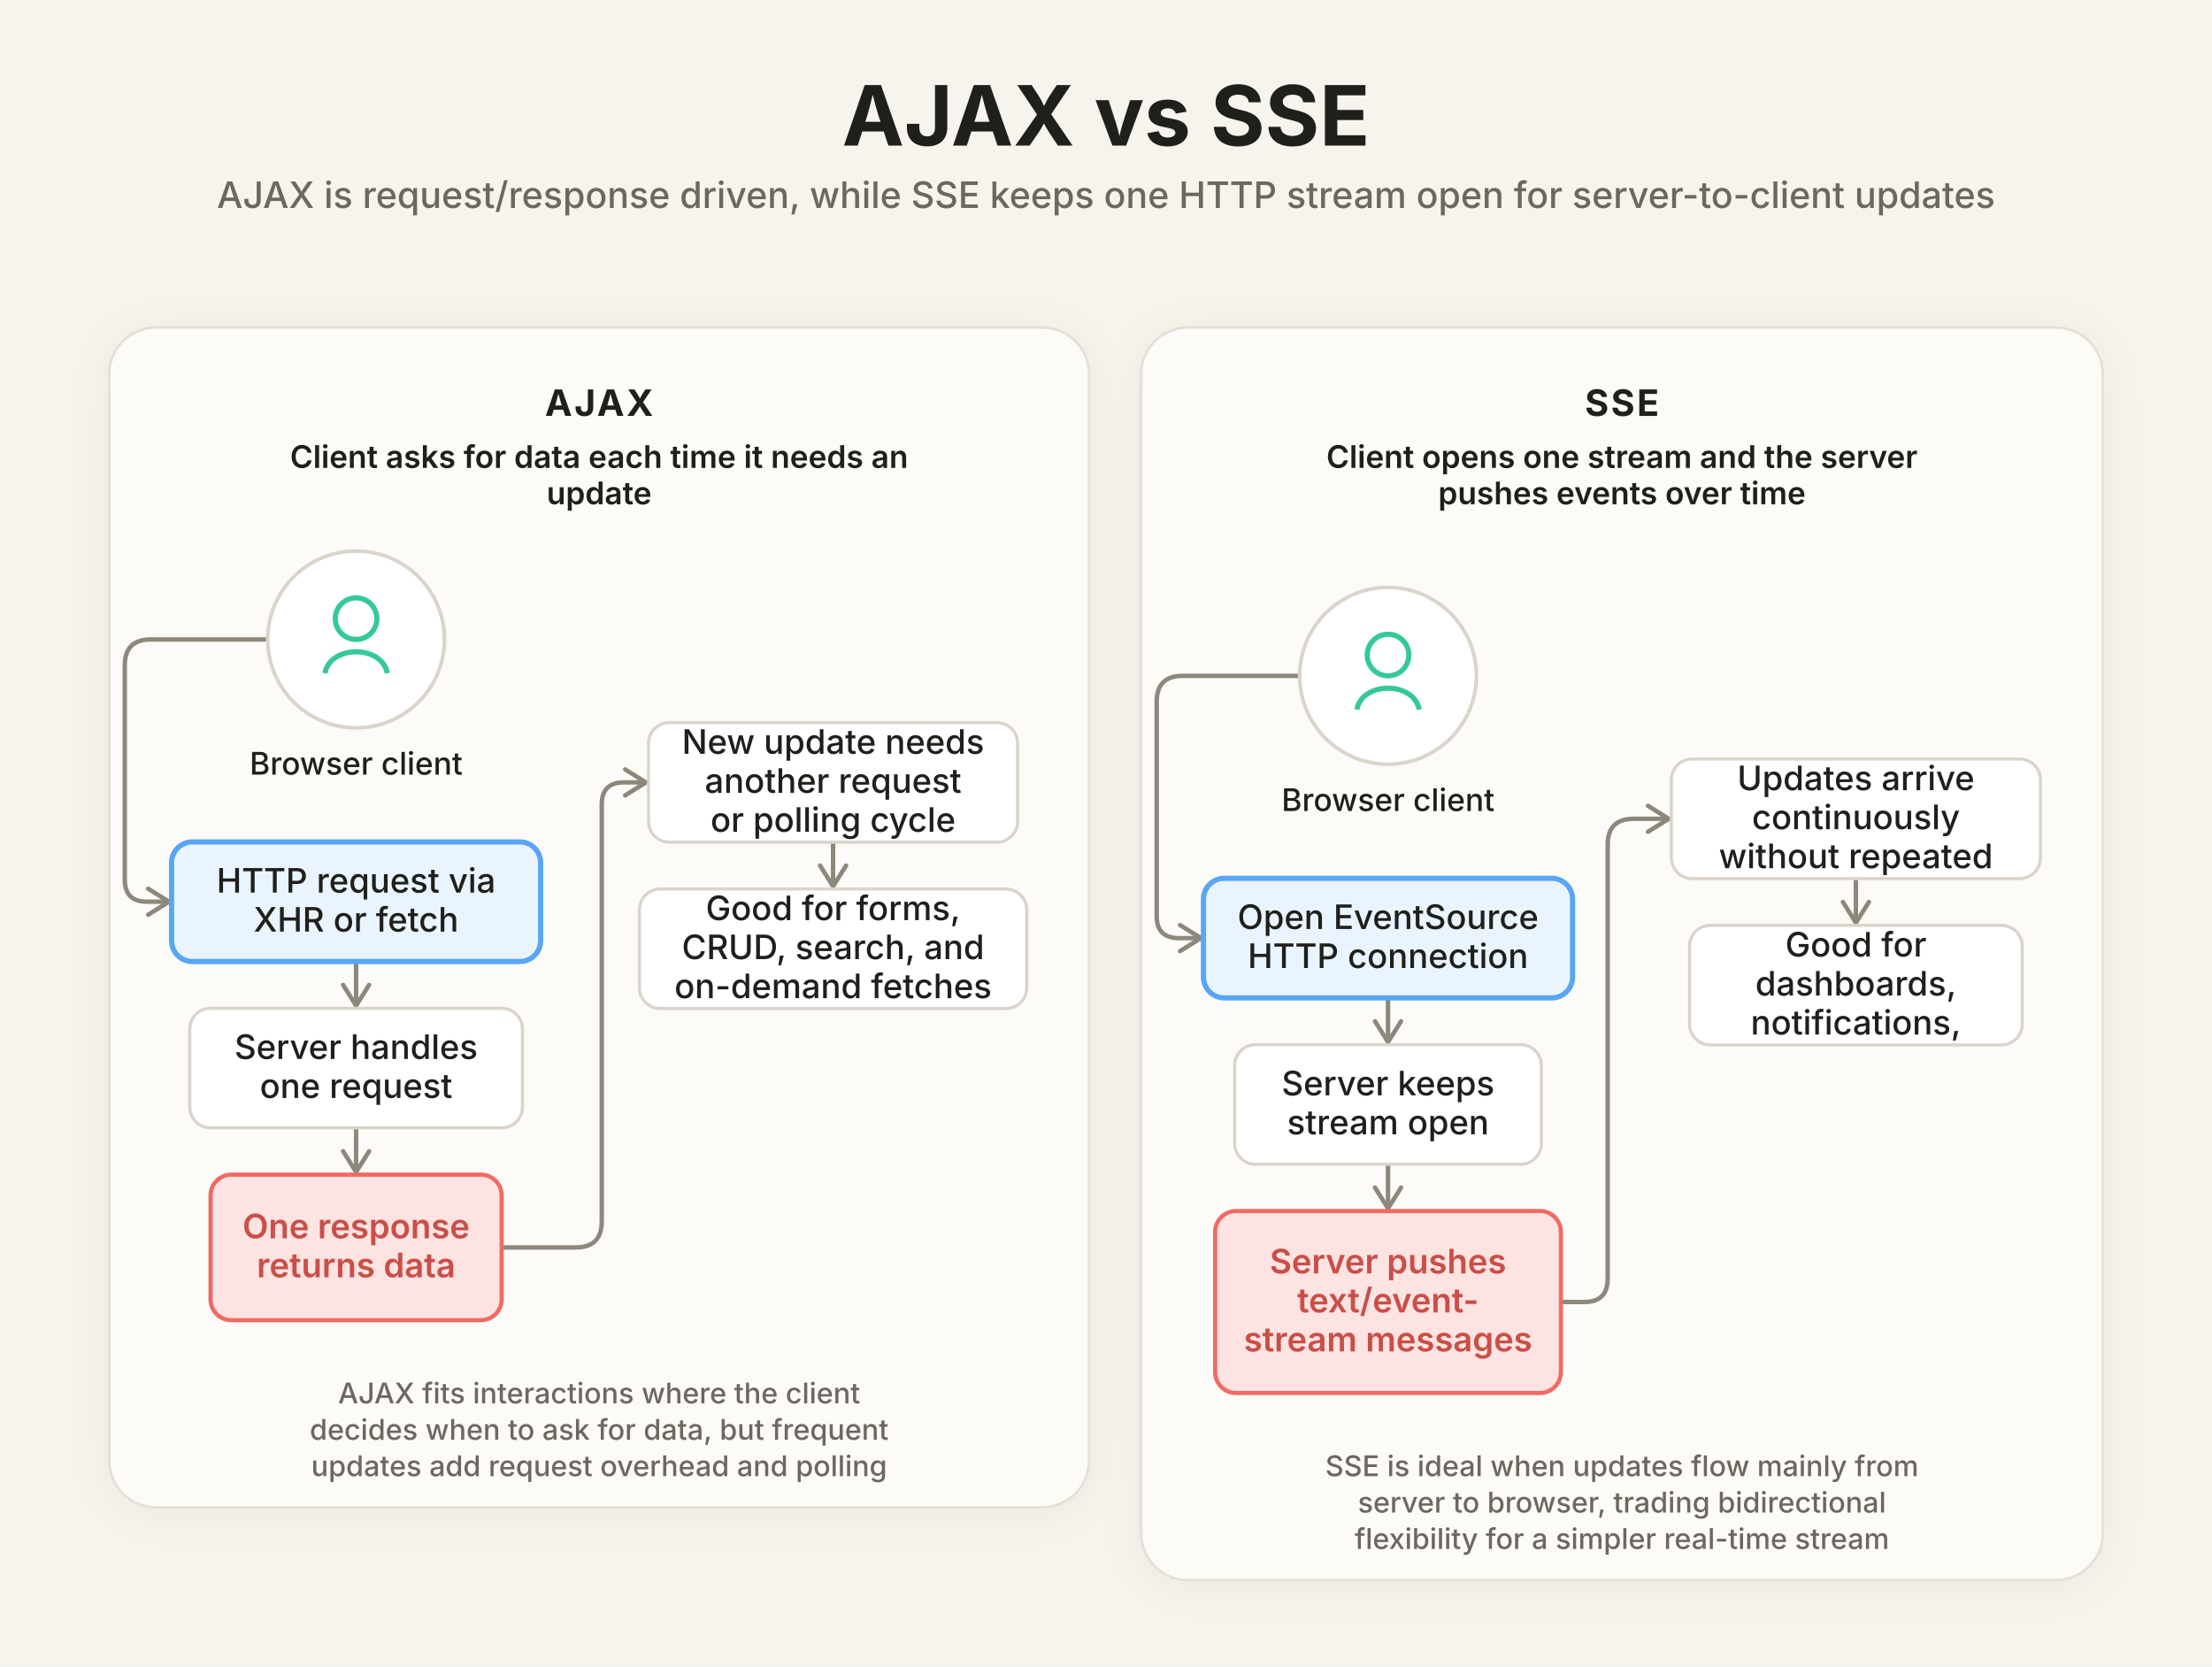
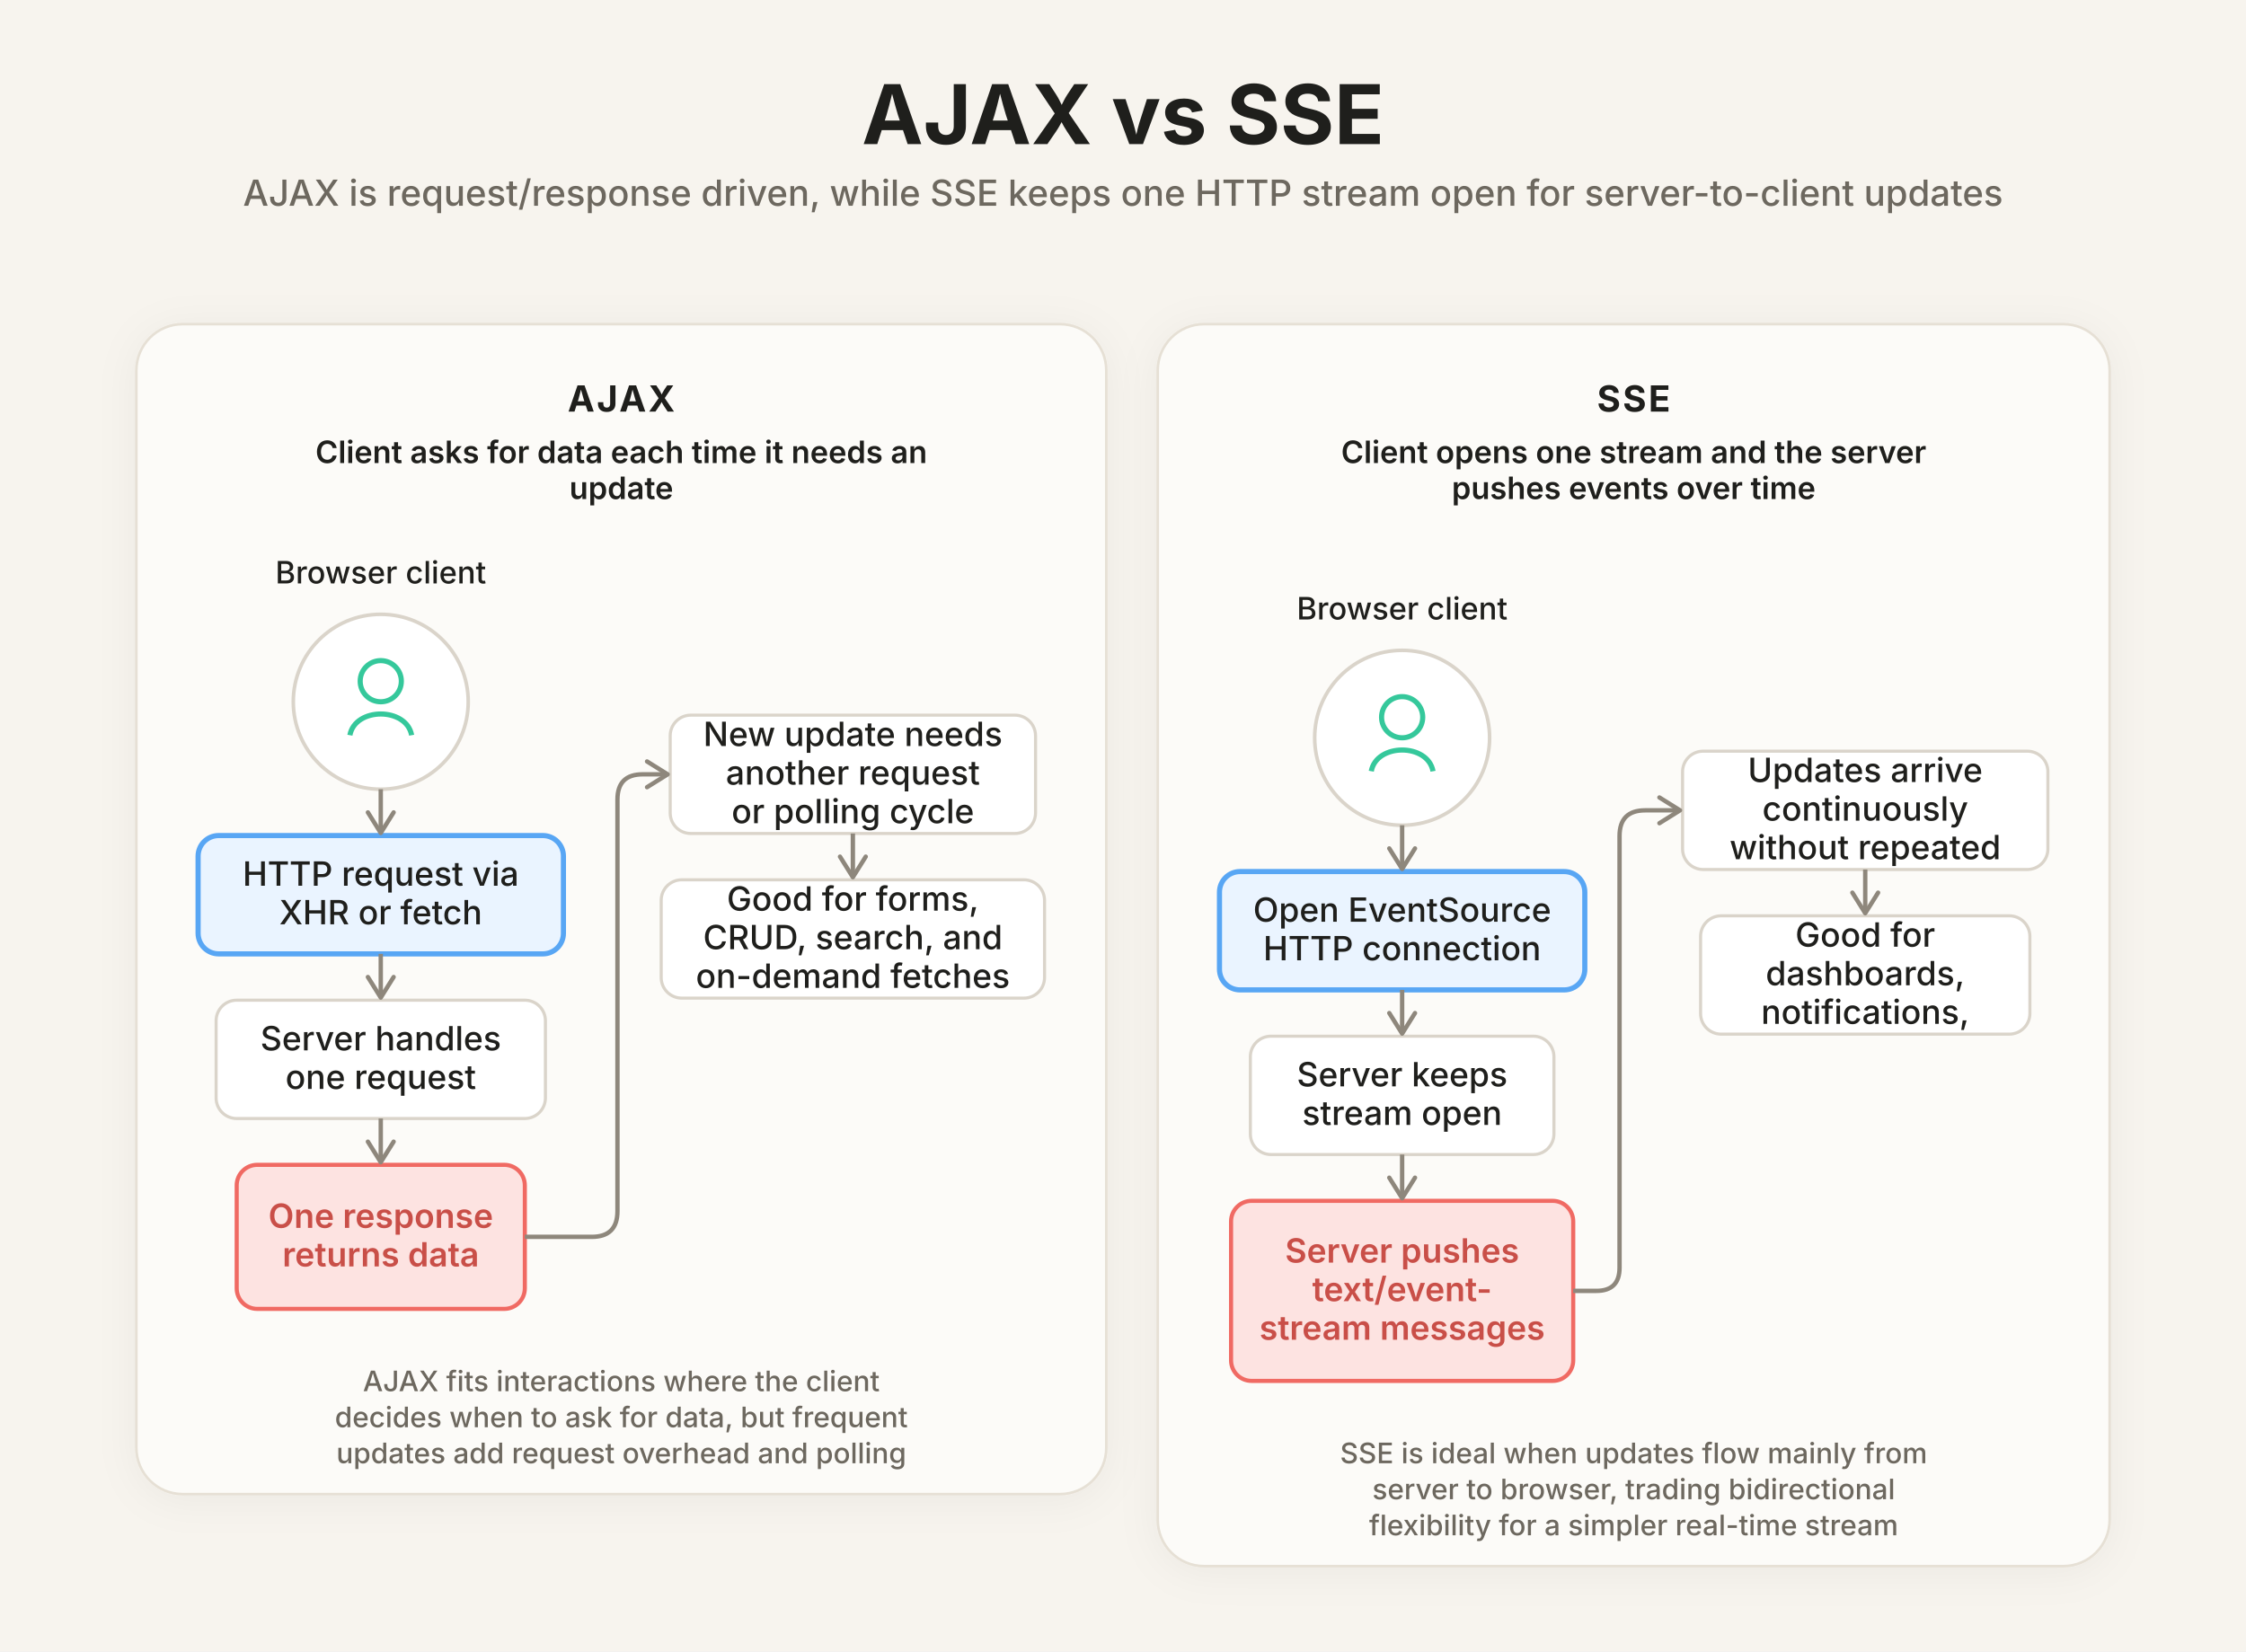
- <svg xmlns="http://www.w3.org/2000/svg" width="851" height="641" viewBox="0 0 851 641" role="img" aria-label="AJAX vs SSE">
+ <svg xmlns="http://www.w3.org/2000/svg" width="873" height="642" viewBox="0 0 873 642" role="img" aria-label="AJAX vs SSE">
  <defs>
    <filter id="panelShadow" x="-10%" y="-10%" width="120%" height="140%">
      <feDropShadow dx="0" dy="2" stdDeviation="8" flood-color="rgba(0,0,0,0.05)" />
    </filter>
    <marker id="arrow" viewBox="0 0 11 12" markerWidth="11" markerHeight="12" refX="9.5" refY="6" orient="auto" markerUnits="userSpaceOnUse" overflow="visible">
      <path d="M 1.5 1.0 L 9.5 6 L 1.5 11.0" fill="none" stroke="#8E877C" stroke-width="1.7" stroke-linecap="round" stroke-linejoin="round" />
    </marker>
  </defs>
-   <rect width="851" height="641" fill="#F7F4EE" />
-   <text x="425.5" y="56" text-anchor="middle" font-family="Inter, ui-sans-serif, system-ui, sans-serif" font-size="32" font-weight="700" fill="#1F1F1C">AJAX vs SSE</text>
-   <text x="425.5" y="80" text-anchor="middle" font-family="Inter, ui-sans-serif, system-ui, sans-serif" font-size="14" font-weight="500" fill="#6D685F">AJAX is request/response driven, while SSE keeps one HTTP stream open for server-to-client updates</text>
-   <rect x="42.0" y="126.0" width="377.0" height="453.9" rx="18" fill="#FCFBF8" stroke="#E6E0D5" filter="url(#panelShadow)" />
-   <text x="230.5" y="160.0" text-anchor="middle" font-family="Inter, ui-sans-serif, system-ui, sans-serif" font-size="14" font-weight="700" letter-spacing="0.06em" fill="#1F1F1C">AJAX</text>
-   <text x="230.5" y="180.0" text-anchor="middle" font-family="Inter, ui-sans-serif, system-ui, sans-serif" font-size="12" font-weight="600" fill="#1F1F1C">Client asks for data each time it needs an</text>
-   <text x="230.5" y="194.0" text-anchor="middle" font-family="Inter, ui-sans-serif, system-ui, sans-serif" font-size="12" font-weight="600" fill="#1F1F1C">update</text>
-   <text x="230.5" y="539.9" text-anchor="middle" font-family="Inter, ui-sans-serif, system-ui, sans-serif" font-size="11" font-weight="500" fill="#6D685F">AJAX fits interactions where the client</text>
-   <text x="230.5" y="553.9" text-anchor="middle" font-family="Inter, ui-sans-serif, system-ui, sans-serif" font-size="11" font-weight="500" fill="#6D685F">decides when to ask for data, but frequent</text>
-   <text x="230.5" y="567.9" text-anchor="middle" font-family="Inter, ui-sans-serif, system-ui, sans-serif" font-size="11" font-weight="500" fill="#6D685F">updates add request overhead and polling</text>
-   <rect x="439.0" y="126.0" width="370.0" height="481.9" rx="18" fill="#FCFBF8" stroke="#E6E0D5" filter="url(#panelShadow)" />
-   <text x="624.0" y="160.0" text-anchor="middle" font-family="Inter, ui-sans-serif, system-ui, sans-serif" font-size="14" font-weight="700" letter-spacing="0.06em" fill="#1F1F1C">SSE</text>
-   <text x="624.0" y="180.0" text-anchor="middle" font-family="Inter, ui-sans-serif, system-ui, sans-serif" font-size="12" font-weight="600" fill="#1F1F1C">Client opens one stream and the server</text>
-   <text x="624.0" y="194.0" text-anchor="middle" font-family="Inter, ui-sans-serif, system-ui, sans-serif" font-size="12" font-weight="600" fill="#1F1F1C">pushes events over time</text>
-   <text x="624.0" y="567.9" text-anchor="middle" font-family="Inter, ui-sans-serif, system-ui, sans-serif" font-size="11" font-weight="500" fill="#6D685F">SSE is ideal when updates flow mainly from</text>
-   <text x="624.0" y="581.9" text-anchor="middle" font-family="Inter, ui-sans-serif, system-ui, sans-serif" font-size="11" font-weight="500" fill="#6D685F">server to browser, trading bidirectional</text>
-   <text x="624.0" y="595.9" text-anchor="middle" font-family="Inter, ui-sans-serif, system-ui, sans-serif" font-size="11" font-weight="500" fill="#6D685F">flexibility for a simpler real-time stream</text>
-   <path d="M 171.0 246.0 L 58.0 246.0 Q 48.0 246.0 48.0 256.0 L 48.0 338.4 Q 48.0 346.9 56.5 346.9 L 65.0 346.9" fill="none" stroke="#8E877C" stroke-width="1.7" marker-end="url(#arrow)" />
-   <path d="M 137.0 369.9 L 137.0 386.9" fill="none" stroke="#8E877C" stroke-width="1.7" marker-end="url(#arrow)" />
-   <path d="M 137.0 433.9 L 137.0 450.9" fill="none" stroke="#8E877C" stroke-width="1.7" marker-end="url(#arrow)" />
-   <path d="M 193.0 479.9 L 221.5 479.9 Q 231.5 479.9 231.5 469.9 L 231.5 309.5 Q 231.5 301.0 240.0 301.0 L 248.5 301.0" fill="none" stroke="#8E877C" stroke-width="1.7" marker-end="url(#arrow)" />
-   <path d="M 320.5 324.0 L 320.5 341.0" fill="none" stroke="#8E877C" stroke-width="1.7" marker-end="url(#arrow)" />
-   <path d="M 568.0 260.0 L 455.0 260.0 Q 445.0 260.0 445.0 270.0 L 445.0 352.4 Q 445.0 360.9 453.5 360.9 L 462.0 360.9" fill="none" stroke="#8E877C" stroke-width="1.7" marker-end="url(#arrow)" />
-   <path d="M 534.0 383.9 L 534.0 400.9" fill="none" stroke="#8E877C" stroke-width="1.7" marker-end="url(#arrow)" />
-   <path d="M 534.0 447.9 L 534.0 464.9" fill="none" stroke="#8E877C" stroke-width="1.7" marker-end="url(#arrow)" />
-   <path d="M 600.5 500.9 L 609.5 500.9 Q 618.5 500.9 618.5 491.9 L 618.5 325.0 Q 618.5 315.0 628.5 315.0 L 642.0 315.0" fill="none" stroke="#8E877C" stroke-width="1.7" marker-end="url(#arrow)" />
-   <path d="M 714.0 338.0 L 714.0 355.0" fill="none" stroke="#8E877C" stroke-width="1.7" marker-end="url(#arrow)" />
-   <circle cx="137.0" cy="246.0" r="34.0" fill="#FFFFFF" stroke="#DAD4CA" stroke-width="1.4" />
-   <circle cx="137.0" cy="238.0" r="8" fill="none" stroke="#35C89B" stroke-width="2" />
-   <path d="M 125.0 259.0 C 127.0 248.0, 147.0 248.0, 149.0 259.0" fill="none" stroke="#35C89B" stroke-width="2" />
-   <text x="137.0" y="298.0" text-anchor="middle" font-family="Inter, ui-sans-serif, system-ui, sans-serif" font-size="12" font-weight="500" fill="#1F1F1C">Browser client</text>
-   <circle cx="534.0" cy="260.0" r="34.0" fill="#FFFFFF" stroke="#DAD4CA" stroke-width="1.4" />
-   <circle cx="534.0" cy="252.0" r="8" fill="none" stroke="#35C89B" stroke-width="2" />
-   <path d="M 522.0 273.0 C 524.0 262.0, 544.0 262.0, 546.0 273.0" fill="none" stroke="#35C89B" stroke-width="2" />
-   <text x="534.0" y="312.0" text-anchor="middle" font-family="Inter, ui-sans-serif, system-ui, sans-serif" font-size="12" font-weight="500" fill="#1F1F1C">Browser client</text>
-   <rect x="249.5" y="278.0" width="142.0" height="46.0" rx="8" fill="#FFFFFF" stroke="#DAD4CA" stroke-width="1.2" />
-   <text x="320.5" y="290.0" text-anchor="middle" font-family="Inter, ui-sans-serif, system-ui, sans-serif" font-size="13" font-weight="500" fill="#1F1F1C">New update needs</text>
-   <text x="320.5" y="305.0" text-anchor="middle" font-family="Inter, ui-sans-serif, system-ui, sans-serif" font-size="13" font-weight="500" fill="#1F1F1C">another request</text>
-   <text x="320.5" y="320.0" text-anchor="middle" font-family="Inter, ui-sans-serif, system-ui, sans-serif" font-size="13" font-weight="500" fill="#1F1F1C">or polling cycle</text>
-   <rect x="643.0" y="292.0" width="142.0" height="46.0" rx="8" fill="#FFFFFF" stroke="#DAD4CA" stroke-width="1.2" />
-   <text x="714.0" y="304.0" text-anchor="middle" font-family="Inter, ui-sans-serif, system-ui, sans-serif" font-size="13" font-weight="500" fill="#1F1F1C">Updates arrive</text>
-   <text x="714.0" y="319.0" text-anchor="middle" font-family="Inter, ui-sans-serif, system-ui, sans-serif" font-size="13" font-weight="500" fill="#1F1F1C">continuously</text>
-   <text x="714.0" y="334.0" text-anchor="middle" font-family="Inter, ui-sans-serif, system-ui, sans-serif" font-size="13" font-weight="500" fill="#1F1F1C">without repeated</text>
-   <rect x="66.0" y="323.9" width="142.0" height="46.0" rx="8" fill="#EAF4FF" stroke="#58A6F4" stroke-width="2" />
-   <text x="137.0" y="343.4" text-anchor="middle" font-family="Inter, ui-sans-serif, system-ui, sans-serif" font-size="13" font-weight="500" fill="#1F1F1C">HTTP request via</text>
-   <text x="137.0" y="358.4" text-anchor="middle" font-family="Inter, ui-sans-serif, system-ui, sans-serif" font-size="13" font-weight="500" fill="#1F1F1C">XHR or fetch</text>
-   <rect x="463.0" y="337.9" width="142.0" height="46.0" rx="8" fill="#EAF4FF" stroke="#58A6F4" stroke-width="2" />
-   <text x="534.0" y="357.4" text-anchor="middle" font-family="Inter, ui-sans-serif, system-ui, sans-serif" font-size="13" font-weight="500" fill="#1F1F1C">Open EventSource</text>
-   <text x="534.0" y="372.4" text-anchor="middle" font-family="Inter, ui-sans-serif, system-ui, sans-serif" font-size="13" font-weight="500" fill="#1F1F1C">HTTP connection</text>
-   <rect x="246.0" y="342.0" width="149.0" height="46.0" rx="8" fill="#FFFFFF" stroke="#DAD4CA" stroke-width="1.2" />
-   <text x="320.5" y="354.0" text-anchor="middle" font-family="Inter, ui-sans-serif, system-ui, sans-serif" font-size="13" font-weight="500" fill="#1F1F1C">Good for forms,</text>
-   <text x="320.5" y="369.0" text-anchor="middle" font-family="Inter, ui-sans-serif, system-ui, sans-serif" font-size="13" font-weight="500" fill="#1F1F1C">CRUD, search, and</text>
-   <text x="320.5" y="384.0" text-anchor="middle" font-family="Inter, ui-sans-serif, system-ui, sans-serif" font-size="13" font-weight="500" fill="#1F1F1C">on-demand fetches</text>
-   <rect x="650.0" y="356.0" width="128.0" height="46.0" rx="8" fill="#FFFFFF" stroke="#DAD4CA" stroke-width="1.2" />
-   <text x="714.0" y="368.0" text-anchor="middle" font-family="Inter, ui-sans-serif, system-ui, sans-serif" font-size="13" font-weight="500" fill="#1F1F1C">Good for</text>
-   <text x="714.0" y="383.0" text-anchor="middle" font-family="Inter, ui-sans-serif, system-ui, sans-serif" font-size="13" font-weight="500" fill="#1F1F1C">dashboards,</text>
-   <text x="714.0" y="398.0" text-anchor="middle" font-family="Inter, ui-sans-serif, system-ui, sans-serif" font-size="13" font-weight="500" fill="#1F1F1C">notifications,</text>
-   <rect x="73.0" y="387.9" width="128.0" height="46.0" rx="8" fill="#FFFFFF" stroke="#DAD4CA" stroke-width="1.2" />
-   <text x="137.0" y="407.4" text-anchor="middle" font-family="Inter, ui-sans-serif, system-ui, sans-serif" font-size="13" font-weight="500" fill="#1F1F1C">Server handles</text>
-   <text x="137.0" y="422.4" text-anchor="middle" font-family="Inter, ui-sans-serif, system-ui, sans-serif" font-size="13" font-weight="500" fill="#1F1F1C">one request</text>
-   <rect x="475.0" y="401.9" width="118.0" height="46.0" rx="8" fill="#FFFFFF" stroke="#DAD4CA" stroke-width="1.2" />
-   <text x="534.0" y="421.4" text-anchor="middle" font-family="Inter, ui-sans-serif, system-ui, sans-serif" font-size="13" font-weight="500" fill="#1F1F1C">Server keeps</text>
-   <text x="534.0" y="436.4" text-anchor="middle" font-family="Inter, ui-sans-serif, system-ui, sans-serif" font-size="13" font-weight="500" fill="#1F1F1C">stream open</text>
-   <rect x="81.0" y="451.9" width="112.0" height="56.0" rx="8" fill="#FDE3E1" stroke="#F06A63" stroke-width="1.6" />
-   <text x="137.0" y="476.4" text-anchor="middle" font-family="Inter, ui-sans-serif, system-ui, sans-serif" font-size="13" font-weight="600" fill="#C94F48">One response</text>
-   <text x="137.0" y="491.4" text-anchor="middle" font-family="Inter, ui-sans-serif, system-ui, sans-serif" font-size="13" font-weight="600" fill="#C94F48">returns data</text>
-   <rect x="467.5" y="465.9" width="133.0" height="70.0" rx="8" fill="#FDE3E1" stroke="#F06A63" stroke-width="1.6" />
-   <text x="534.0" y="489.9" text-anchor="middle" font-family="Inter, ui-sans-serif, system-ui, sans-serif" font-size="13" font-weight="600" fill="#C94F48">Server pushes</text>
-   <text x="534.0" y="504.9" text-anchor="middle" font-family="Inter, ui-sans-serif, system-ui, sans-serif" font-size="13" font-weight="600" fill="#C94F48">text/event-</text>
-   <text x="534.0" y="519.9" text-anchor="middle" font-family="Inter, ui-sans-serif, system-ui, sans-serif" font-size="13" font-weight="600" fill="#C94F48">stream messages</text>
+   <rect width="873" height="642" fill="#F7F4EE" />
+   <text x="436.5" y="56" text-anchor="middle" font-family="Inter, ui-sans-serif, system-ui, sans-serif" font-size="32" font-weight="700" fill="#1F1F1C">AJAX vs SSE</text>
+   <text x="436.5" y="80" text-anchor="middle" font-family="Inter, ui-sans-serif, system-ui, sans-serif" font-size="14" font-weight="500" fill="#6D685F">AJAX is request/response driven, while SSE keeps one HTTP stream open for server-to-client updates</text>
+   <rect x="53.0" y="126.0" width="377.0" height="454.8" rx="18" fill="#FCFBF8" stroke="#E6E0D5" filter="url(#panelShadow)" />
+   <text x="241.5" y="160.0" text-anchor="middle" font-family="Inter, ui-sans-serif, system-ui, sans-serif" font-size="14" font-weight="700" letter-spacing="0.06em" fill="#1F1F1C">AJAX</text>
+   <text x="241.5" y="180.0" text-anchor="middle" font-family="Inter, ui-sans-serif, system-ui, sans-serif" font-size="12" font-weight="600" fill="#1F1F1C">Client asks for data each time it needs an</text>
+   <text x="241.5" y="194.0" text-anchor="middle" font-family="Inter, ui-sans-serif, system-ui, sans-serif" font-size="12" font-weight="600" fill="#1F1F1C">update</text>
+   <text x="241.5" y="540.8" text-anchor="middle" font-family="Inter, ui-sans-serif, system-ui, sans-serif" font-size="11" font-weight="500" fill="#6D685F">AJAX fits interactions where the client</text>
+   <text x="241.5" y="554.8" text-anchor="middle" font-family="Inter, ui-sans-serif, system-ui, sans-serif" font-size="11" font-weight="500" fill="#6D685F">decides when to ask for data, but frequent</text>
+   <text x="241.5" y="568.8" text-anchor="middle" font-family="Inter, ui-sans-serif, system-ui, sans-serif" font-size="11" font-weight="500" fill="#6D685F">updates add request overhead and polling</text>
+   <rect x="450.0" y="126.0" width="370.0" height="482.8" rx="18" fill="#FCFBF8" stroke="#E6E0D5" filter="url(#panelShadow)" />
+   <text x="635.0" y="160.0" text-anchor="middle" font-family="Inter, ui-sans-serif, system-ui, sans-serif" font-size="14" font-weight="700" letter-spacing="0.06em" fill="#1F1F1C">SSE</text>
+   <text x="635.0" y="180.0" text-anchor="middle" font-family="Inter, ui-sans-serif, system-ui, sans-serif" font-size="12" font-weight="600" fill="#1F1F1C">Client opens one stream and the server</text>
+   <text x="635.0" y="194.0" text-anchor="middle" font-family="Inter, ui-sans-serif, system-ui, sans-serif" font-size="12" font-weight="600" fill="#1F1F1C">pushes events over time</text>
+   <text x="635.0" y="568.8" text-anchor="middle" font-family="Inter, ui-sans-serif, system-ui, sans-serif" font-size="11" font-weight="500" fill="#6D685F">SSE is ideal when updates flow mainly from</text>
+   <text x="635.0" y="582.8" text-anchor="middle" font-family="Inter, ui-sans-serif, system-ui, sans-serif" font-size="11" font-weight="500" fill="#6D685F">server to browser, trading bidirectional</text>
+   <text x="635.0" y="596.8" text-anchor="middle" font-family="Inter, ui-sans-serif, system-ui, sans-serif" font-size="11" font-weight="500" fill="#6D685F">flexibility for a simpler real-time stream</text>
+   <circle cx="148.0" cy="272.8" r="34.0" fill="#FFFFFF" stroke="#DAD4CA" stroke-width="1.4" />
+   <circle cx="148.0" cy="264.8" r="8" fill="none" stroke="#35C89B" stroke-width="2" />
+   <path d="M 136.0 285.8 C 138.0 274.8, 158.0 274.8, 160.0 285.8" fill="none" stroke="#35C89B" stroke-width="2" />
+   <text x="148.0" y="226.8" text-anchor="middle" font-family="Inter, ui-sans-serif, system-ui, sans-serif" font-size="12" font-weight="500" fill="#1F1F1C">Browser client</text>
+   <circle cx="545.0" cy="286.8" r="34.0" fill="#FFFFFF" stroke="#DAD4CA" stroke-width="1.4" />
+   <circle cx="545.0" cy="278.8" r="8" fill="none" stroke="#35C89B" stroke-width="2" />
+   <path d="M 533.0 299.8 C 535.0 288.8, 555.0 288.8, 557.0 299.8" fill="none" stroke="#35C89B" stroke-width="2" />
+   <text x="545.0" y="240.8" text-anchor="middle" font-family="Inter, ui-sans-serif, system-ui, sans-serif" font-size="12" font-weight="500" fill="#1F1F1C">Browser client</text>
+   <rect x="260.5" y="278.0" width="142.0" height="46.0" rx="8" fill="#FFFFFF" stroke="#DAD4CA" stroke-width="1.2" />
+   <text x="331.5" y="290.0" text-anchor="middle" font-family="Inter, ui-sans-serif, system-ui, sans-serif" font-size="13" font-weight="500" fill="#1F1F1C">New update needs</text>
+   <text x="331.5" y="305.0" text-anchor="middle" font-family="Inter, ui-sans-serif, system-ui, sans-serif" font-size="13" font-weight="500" fill="#1F1F1C">another request</text>
+   <text x="331.5" y="320.0" text-anchor="middle" font-family="Inter, ui-sans-serif, system-ui, sans-serif" font-size="13" font-weight="500" fill="#1F1F1C">or polling cycle</text>
+   <rect x="654.0" y="292.0" width="142.0" height="46.0" rx="8" fill="#FFFFFF" stroke="#DAD4CA" stroke-width="1.2" />
+   <text x="725.0" y="304.0" text-anchor="middle" font-family="Inter, ui-sans-serif, system-ui, sans-serif" font-size="13" font-weight="500" fill="#1F1F1C">Updates arrive</text>
+   <text x="725.0" y="319.0" text-anchor="middle" font-family="Inter, ui-sans-serif, system-ui, sans-serif" font-size="13" font-weight="500" fill="#1F1F1C">continuously</text>
+   <text x="725.0" y="334.0" text-anchor="middle" font-family="Inter, ui-sans-serif, system-ui, sans-serif" font-size="13" font-weight="500" fill="#1F1F1C">without repeated</text>
+   <rect x="77.0" y="324.8" width="142.0" height="46.0" rx="8" fill="#EAF4FF" stroke="#58A6F4" stroke-width="2" />
+   <text x="148.0" y="344.3" text-anchor="middle" font-family="Inter, ui-sans-serif, system-ui, sans-serif" font-size="13" font-weight="500" fill="#1F1F1C">HTTP request via</text>
+   <text x="148.0" y="359.3" text-anchor="middle" font-family="Inter, ui-sans-serif, system-ui, sans-serif" font-size="13" font-weight="500" fill="#1F1F1C">XHR or fetch</text>
+   <rect x="474.0" y="338.8" width="142.0" height="46.0" rx="8" fill="#EAF4FF" stroke="#58A6F4" stroke-width="2" />
+   <text x="545.0" y="358.3" text-anchor="middle" font-family="Inter, ui-sans-serif, system-ui, sans-serif" font-size="13" font-weight="500" fill="#1F1F1C">Open EventSource</text>
+   <text x="545.0" y="373.3" text-anchor="middle" font-family="Inter, ui-sans-serif, system-ui, sans-serif" font-size="13" font-weight="500" fill="#1F1F1C">HTTP connection</text>
+   <rect x="257.0" y="342.0" width="149.0" height="46.0" rx="8" fill="#FFFFFF" stroke="#DAD4CA" stroke-width="1.2" />
+   <text x="331.5" y="354.0" text-anchor="middle" font-family="Inter, ui-sans-serif, system-ui, sans-serif" font-size="13" font-weight="500" fill="#1F1F1C">Good for forms,</text>
+   <text x="331.5" y="369.0" text-anchor="middle" font-family="Inter, ui-sans-serif, system-ui, sans-serif" font-size="13" font-weight="500" fill="#1F1F1C">CRUD, search, and</text>
+   <text x="331.5" y="384.0" text-anchor="middle" font-family="Inter, ui-sans-serif, system-ui, sans-serif" font-size="13" font-weight="500" fill="#1F1F1C">on-demand fetches</text>
+   <rect x="661.0" y="356.0" width="128.0" height="46.0" rx="8" fill="#FFFFFF" stroke="#DAD4CA" stroke-width="1.2" />
+   <text x="725.0" y="368.0" text-anchor="middle" font-family="Inter, ui-sans-serif, system-ui, sans-serif" font-size="13" font-weight="500" fill="#1F1F1C">Good for</text>
+   <text x="725.0" y="383.0" text-anchor="middle" font-family="Inter, ui-sans-serif, system-ui, sans-serif" font-size="13" font-weight="500" fill="#1F1F1C">dashboards,</text>
+   <text x="725.0" y="398.0" text-anchor="middle" font-family="Inter, ui-sans-serif, system-ui, sans-serif" font-size="13" font-weight="500" fill="#1F1F1C">notifications,</text>
+   <rect x="84.0" y="388.8" width="128.0" height="46.0" rx="8" fill="#FFFFFF" stroke="#DAD4CA" stroke-width="1.2" />
+   <text x="148.0" y="408.3" text-anchor="middle" font-family="Inter, ui-sans-serif, system-ui, sans-serif" font-size="13" font-weight="500" fill="#1F1F1C">Server handles</text>
+   <text x="148.0" y="423.3" text-anchor="middle" font-family="Inter, ui-sans-serif, system-ui, sans-serif" font-size="13" font-weight="500" fill="#1F1F1C">one request</text>
+   <rect x="486.0" y="402.8" width="118.0" height="46.0" rx="8" fill="#FFFFFF" stroke="#DAD4CA" stroke-width="1.2" />
+   <text x="545.0" y="422.3" text-anchor="middle" font-family="Inter, ui-sans-serif, system-ui, sans-serif" font-size="13" font-weight="500" fill="#1F1F1C">Server keeps</text>
+   <text x="545.0" y="437.3" text-anchor="middle" font-family="Inter, ui-sans-serif, system-ui, sans-serif" font-size="13" font-weight="500" fill="#1F1F1C">stream open</text>
+   <rect x="92.0" y="452.8" width="112.0" height="56.0" rx="8" fill="#FDE3E1" stroke="#F06A63" stroke-width="1.6" />
+   <text x="148.0" y="477.3" text-anchor="middle" font-family="Inter, ui-sans-serif, system-ui, sans-serif" font-size="13" font-weight="600" fill="#C94F48">One response</text>
+   <text x="148.0" y="492.3" text-anchor="middle" font-family="Inter, ui-sans-serif, system-ui, sans-serif" font-size="13" font-weight="600" fill="#C94F48">returns data</text>
+   <rect x="478.5" y="466.8" width="133.0" height="70.0" rx="8" fill="#FDE3E1" stroke="#F06A63" stroke-width="1.6" />
+   <text x="545.0" y="490.8" text-anchor="middle" font-family="Inter, ui-sans-serif, system-ui, sans-serif" font-size="13" font-weight="600" fill="#C94F48">Server pushes</text>
+   <text x="545.0" y="505.8" text-anchor="middle" font-family="Inter, ui-sans-serif, system-ui, sans-serif" font-size="13" font-weight="600" fill="#C94F48">text/event-</text>
+   <text x="545.0" y="520.8" text-anchor="middle" font-family="Inter, ui-sans-serif, system-ui, sans-serif" font-size="13" font-weight="600" fill="#C94F48">stream messages</text>
+   <path d="M 148.0 306.8 L 148.0 323.8" fill="none" stroke="#8E877C" stroke-width="1.7" marker-end="url(#arrow)" />
+   <path d="M 148.0 370.8 L 148.0 387.8" fill="none" stroke="#8E877C" stroke-width="1.7" marker-end="url(#arrow)" />
+   <path d="M 148.0 434.8 L 148.0 451.8" fill="none" stroke="#8E877C" stroke-width="1.7" marker-end="url(#arrow)" />
+   <path d="M 204.0 480.8 L 230.0 480.8 Q 240.0 480.8 240.0 470.8 L 240.0 310.8 Q 240.0 301.0 249.8 301.0 L 259.5 301.0" fill="none" stroke="#8E877C" stroke-width="1.7" marker-end="url(#arrow)" />
+   <path d="M 331.5 324.0 L 331.5 341.0" fill="none" stroke="#8E877C" stroke-width="1.7" marker-end="url(#arrow)" />
+   <path d="M 545.0 320.8 L 545.0 337.8" fill="none" stroke="#8E877C" stroke-width="1.7" marker-end="url(#arrow)" />
+   <path d="M 545.0 384.8 L 545.0 401.8" fill="none" stroke="#8E877C" stroke-width="1.7" marker-end="url(#arrow)" />
+   <path d="M 545.0 448.8 L 545.0 465.8" fill="none" stroke="#8E877C" stroke-width="1.7" marker-end="url(#arrow)" />
+   <path d="M 611.5 501.8 L 620.5 501.8 Q 629.5 501.8 629.5 492.8 L 629.5 325.0 Q 629.5 315.0 639.5 315.0 L 653.0 315.0" fill="none" stroke="#8E877C" stroke-width="1.7" marker-end="url(#arrow)" />
+   <path d="M 725.0 338.0 L 725.0 355.0" fill="none" stroke="#8E877C" stroke-width="1.7" marker-end="url(#arrow)" />
</svg>
